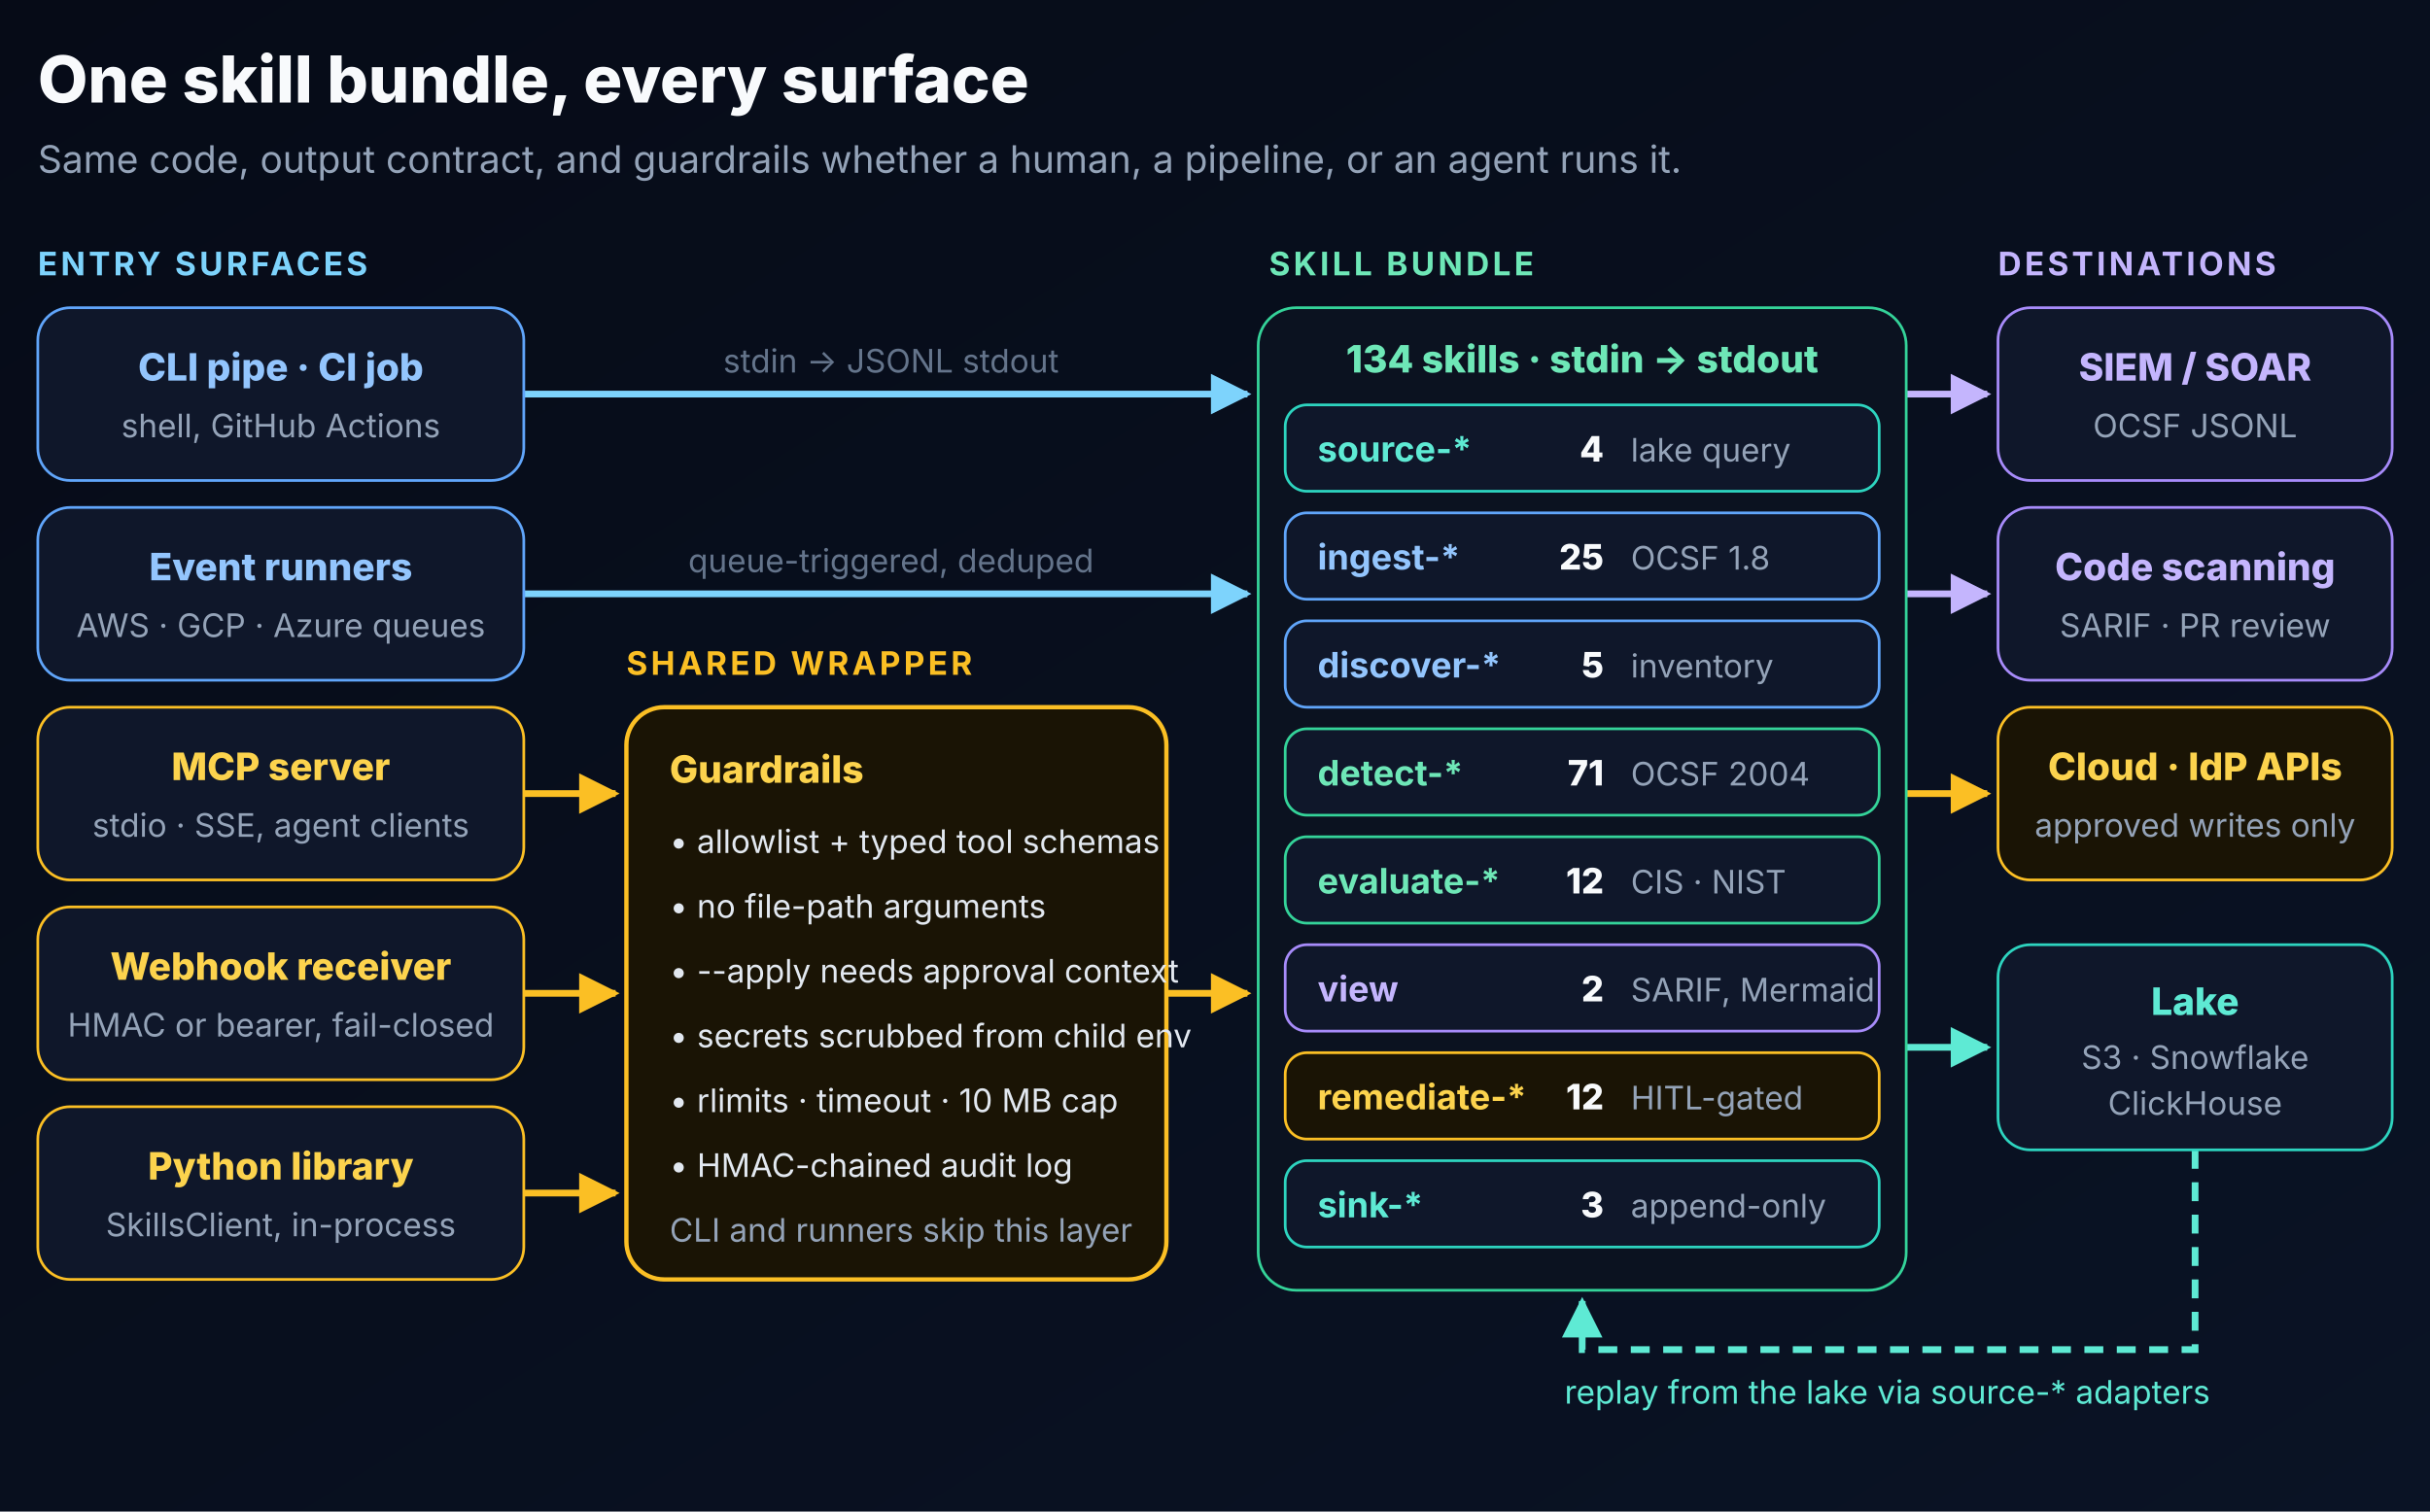
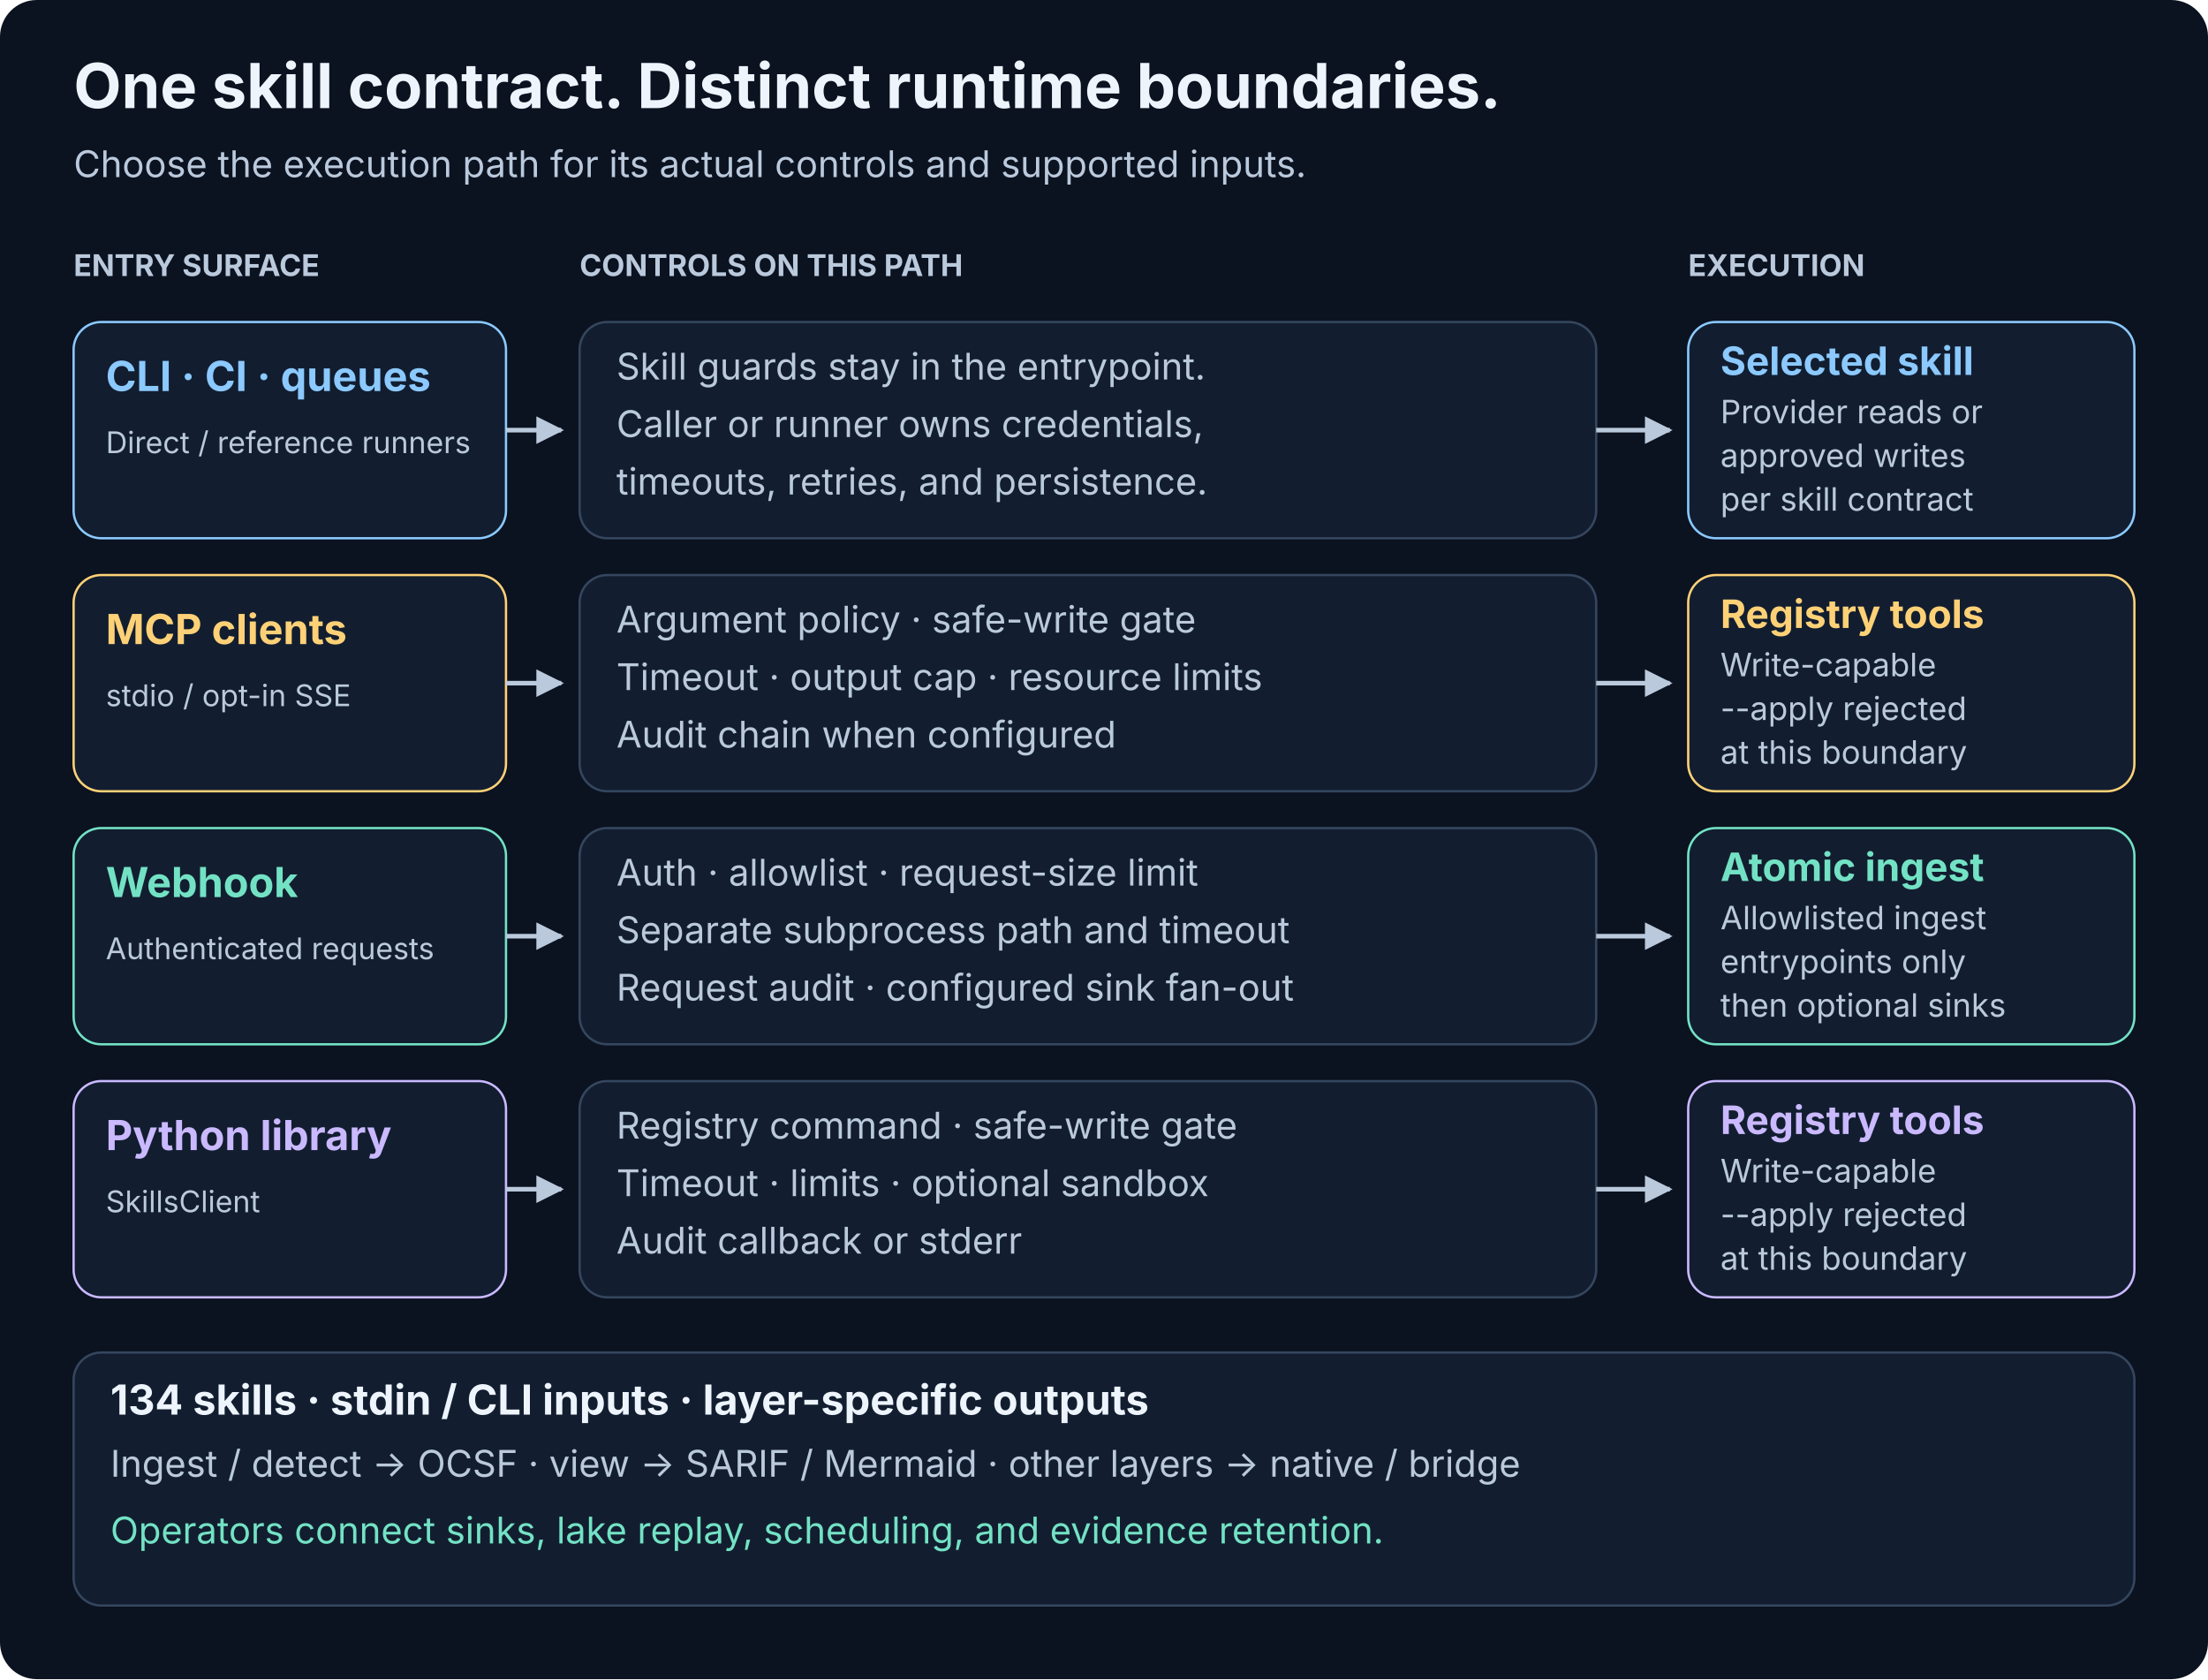
- <svg xmlns="http://www.w3.org/2000/svg" width="900" height="560" viewBox="0 0 900 560" role="img" aria-labelledby="rt-title rt-desc">
+ <svg xmlns="http://www.w3.org/2000/svg" width="960" height="730" viewBox="0 0 960 730" role="img" aria-labelledby="title desc">
  <defs>
-     <linearGradient id="rt-bg" x1="0" y1="0" x2="1" y2="1">
-       <stop offset="0%" stop-color="#060b17" />
-       <stop offset="100%" stop-color="#0a1325" />
-     </linearGradient>
-     <marker id="rt-blue" viewBox="0 0 10 10" refX="9" refY="5" markerWidth="6" markerHeight="6" orient="auto">
-       <path d="M0 0L10 5L0 10z" fill="#7dd3fc" />
-     </marker>
-     <marker id="rt-amber" viewBox="0 0 10 10" refX="9" refY="5" markerWidth="6" markerHeight="6" orient="auto">
-       <path d="M0 0L10 5L0 10z" fill="#fbbf24" />
-     </marker>
-     <marker id="rt-teal" viewBox="0 0 10 10" refX="9" refY="5" markerWidth="6" markerHeight="6" orient="auto">
-       <path d="M0 0L10 5L0 10z" fill="#5eead4" />
-     </marker>
-     <marker id="rt-violet" viewBox="0 0 10 10" refX="9" refY="5" markerWidth="6" markerHeight="6" orient="auto">
-       <path d="M0 0L10 5L0 10z" fill="#c4b5fd" />
+     <marker id="arrow" viewBox="0 0 10 10" refX="9" refY="5" markerWidth="6" markerHeight="6" orient="auto-start-reverse">
+       <path d="M0 0L10 5L0 10z" fill="#bac9dc" />
    </marker>
  </defs>
-   <rect width="900" height="560" fill="url(#rt-bg)" />
-   <g font-family="Inter, Segoe UI, ui-sans-serif, Arial, sans-serif">
-     <text x="14" y="38" font-size="24" font-weight="800" fill="#f8fafc">One skill bundle, every surface</text>
-     <text x="14" y="64" font-size="14" fill="#94a3b8">Same code, output contract, and guardrails whether a human, a pipeline, or an agent runs it.</text>
-     <g font-size="12" font-weight="700" letter-spacing="1.2">
-       <text x="14" y="102" fill="#7dd3fc">ENTRY SURFACES</text>
-       <text x="232" y="250" fill="#fbbf24">SHARED WRAPPER</text>
-       <text x="470" y="102" fill="#6ee7b7">SKILL BUNDLE</text>
-       <text x="740" y="102" fill="#c4b5fd">DESTINATIONS</text>
-     </g>
-     <path d="M194 146H462" stroke="#7dd3fc" stroke-width="2.5" marker-end="url(#rt-blue)" />
-     <path d="M194 220H462" stroke="#7dd3fc" stroke-width="2.5" marker-end="url(#rt-blue)" />
-     <text x="330" y="138" font-size="12" fill="#64748b" text-anchor="middle">stdin → JSONL stdout</text>
-     <text x="330" y="212" font-size="12" fill="#64748b" text-anchor="middle">queue-triggered, deduped</text>
-     <path d="M194 294H228" stroke="#fbbf24" stroke-width="2.5" marker-end="url(#rt-amber)" />
-     <path d="M194 368H228" stroke="#fbbf24" stroke-width="2.5" marker-end="url(#rt-amber)" />
-     <path d="M194 442H228" stroke="#fbbf24" stroke-width="2.5" marker-end="url(#rt-amber)" />
-     <path d="M432 368H462" stroke="#fbbf24" stroke-width="2.5" marker-end="url(#rt-amber)" />
-     <path d="M706 146H736" stroke="#c4b5fd" stroke-width="2.5" marker-end="url(#rt-violet)" />
-     <path d="M706 220H736" stroke="#c4b5fd" stroke-width="2.5" marker-end="url(#rt-violet)" />
-     <path d="M706 294H736" stroke="#fbbf24" stroke-width="2.5" marker-end="url(#rt-amber)" />
-     <path d="M706 388H736" stroke="#5eead4" stroke-width="2.5" marker-end="url(#rt-teal)" />
-     <path d="M813 426V500H586V482" fill="none" stroke="#5eead4" stroke-width="2.5" stroke-dasharray="7 5" marker-end="url(#rt-teal)" />
-     <text x="699" y="520" font-size="12" fill="#5eead4" text-anchor="middle">replay from the lake via source-* adapters</text>
-     <g text-anchor="middle">
-       <rect x="14" y="114" width="180" height="64" rx="12" fill="#0f172a" stroke="#60a5fa" />
-       <text x="104" y="141" font-size="14" font-weight="800" fill="#93c5fd">CLI pipe · CI job</text>
-       <text x="104" y="162" font-size="12" fill="#94a3b8">shell, GitHub Actions</text>
-       <rect x="14" y="188" width="180" height="64" rx="12" fill="#0f172a" stroke="#60a5fa" />
-       <text x="104" y="215" font-size="14" font-weight="800" fill="#93c5fd">Event runners</text>
-       <text x="104" y="236" font-size="12" fill="#94a3b8">AWS · GCP · Azure queues</text>
-       <rect x="14" y="262" width="180" height="64" rx="12" fill="#0f172a" stroke="#fbbf24" />
-       <text x="104" y="289" font-size="14" font-weight="800" fill="#fcd34d">MCP server</text>
-       <text x="104" y="310" font-size="12" fill="#94a3b8">stdio · SSE, agent clients</text>
-       <rect x="14" y="336" width="180" height="64" rx="12" fill="#0f172a" stroke="#fbbf24" />
-       <text x="104" y="363" font-size="14" font-weight="800" fill="#fcd34d">Webhook receiver</text>
-       <text x="104" y="384" font-size="12" fill="#94a3b8">HMAC or bearer, fail-closed</text>
-       <rect x="14" y="410" width="180" height="64" rx="12" fill="#0f172a" stroke="#fbbf24" />
-       <text x="104" y="437" font-size="14" font-weight="800" fill="#fcd34d">Python library</text>
-       <text x="104" y="458" font-size="12" fill="#94a3b8">SkillsClient, in-process</text>
-     </g>
-     <rect x="232" y="262" width="200" height="212" rx="14" fill="#1a1405" stroke="#fbbf24" stroke-width="1.6" />
-     <g font-size="12" fill="#e2e8f0">
-       <text x="248" y="290" font-size="14" font-weight="800" fill="#fcd34d">Guardrails</text>
-       <text x="248" y="316">• allowlist + typed tool schemas</text>
-       <text x="248" y="340">• no file-path arguments</text>
-       <text x="248" y="364">• --apply needs approval context</text>
-       <text x="248" y="388">• secrets scrubbed from child env</text>
-       <text x="248" y="412">• rlimits · timeout · 10 MB cap</text>
-       <text x="248" y="436">• HMAC-chained audit log</text>
-       <text x="248" y="460" fill="#94a3b8">CLI and runners skip this layer</text>
-     </g>
-     <rect x="466" y="114" width="240" height="364" rx="14" fill="#0b1220" stroke="#34d399" />
-     <text x="586" y="138" font-size="14" font-weight="800" fill="#6ee7b7" text-anchor="middle">134 skills · stdin → stdout</text>
-     <g font-size="13">
-       <rect x="476" y="150" width="220" height="32" rx="8" fill="#0f172a" stroke="#2dd4bf" />
-       <text x="488" y="171" font-weight="700" fill="#5eead4">source-*</text>
-       <text x="604" y="171" font-size="12" fill="#94a3b8">lake query</text>
-       <text x="594" y="171" font-weight="800" fill="#f8fafc" text-anchor="end">4</text>
-       <rect x="476" y="190" width="220" height="32" rx="8" fill="#0f172a" stroke="#60a5fa" />
-       <text x="488" y="211" font-weight="700" fill="#93c5fd">ingest-*</text>
-       <text x="604" y="211" font-size="12" fill="#94a3b8">OCSF 1.8</text>
-       <text x="594" y="211" font-weight="800" fill="#f8fafc" text-anchor="end">25</text>
-       <rect x="476" y="230" width="220" height="32" rx="8" fill="#0f172a" stroke="#60a5fa" />
-       <text x="488" y="251" font-weight="700" fill="#93c5fd">discover-*</text>
-       <text x="604" y="251" font-size="12" fill="#94a3b8">inventory</text>
-       <text x="594" y="251" font-weight="800" fill="#f8fafc" text-anchor="end">5</text>
-       <rect x="476" y="270" width="220" height="32" rx="8" fill="#0f172a" stroke="#34d399" />
-       <text x="488" y="291" font-weight="700" fill="#6ee7b7">detect-*</text>
-       <text x="604" y="291" font-size="12" fill="#94a3b8">OCSF 2004</text>
-       <text x="594" y="291" font-weight="800" fill="#f8fafc" text-anchor="end">71</text>
-       <rect x="476" y="310" width="220" height="32" rx="8" fill="#0f172a" stroke="#34d399" />
-       <text x="488" y="331" font-weight="700" fill="#6ee7b7">evaluate-*</text>
-       <text x="604" y="331" font-size="12" fill="#94a3b8">CIS · NIST</text>
-       <text x="594" y="331" font-weight="800" fill="#f8fafc" text-anchor="end">12</text>
-       <rect x="476" y="350" width="220" height="32" rx="8" fill="#0f172a" stroke="#a78bfa" />
-       <text x="488" y="371" font-weight="700" fill="#c4b5fd">view</text>
-       <text x="604" y="371" font-size="12" fill="#94a3b8">SARIF, Mermaid</text>
-       <text x="594" y="371" font-weight="800" fill="#f8fafc" text-anchor="end">2</text>
-       <rect x="476" y="390" width="220" height="32" rx="8" fill="#1a1405" stroke="#fbbf24" />
-       <text x="488" y="411" font-weight="700" fill="#fcd34d">remediate-*</text>
-       <text x="604" y="411" font-size="12" fill="#94a3b8">HITL-gated</text>
-       <text x="594" y="411" font-weight="800" fill="#f8fafc" text-anchor="end">12</text>
-       <rect x="476" y="430" width="220" height="32" rx="8" fill="#0f172a" stroke="#2dd4bf" />
-       <text x="488" y="451" font-weight="700" fill="#5eead4">sink-*</text>
-       <text x="604" y="451" font-size="12" fill="#94a3b8">append-only</text>
-       <text x="594" y="451" font-weight="800" fill="#f8fafc" text-anchor="end">3</text>
-     </g>
-     <g text-anchor="middle">
-       <rect x="740" y="114" width="146" height="64" rx="12" fill="#0f172a" stroke="#a78bfa" />
-       <text x="813" y="141" font-size="14" font-weight="800" fill="#c4b5fd">SIEM / SOAR</text>
-       <text x="813" y="162" font-size="12" fill="#94a3b8">OCSF JSONL</text>
-       <rect x="740" y="188" width="146" height="64" rx="12" fill="#0f172a" stroke="#a78bfa" />
-       <text x="813" y="215" font-size="14" font-weight="800" fill="#c4b5fd">Code scanning</text>
-       <text x="813" y="236" font-size="12" fill="#94a3b8">SARIF · PR review</text>
-       <rect x="740" y="262" width="146" height="64" rx="12" fill="#1a1405" stroke="#fbbf24" />
-       <text x="813" y="289" font-size="14" font-weight="800" fill="#fcd34d">Cloud · IdP APIs</text>
-       <text x="813" y="310" font-size="12" fill="#94a3b8">approved writes only</text>
-       <rect x="740" y="350" width="146" height="76" rx="12" fill="#0f172a" stroke="#2dd4bf" />
-       <text x="813" y="376" font-size="14" font-weight="800" fill="#5eead4">Lake</text>
-       <text x="813" y="396" font-size="12" fill="#94a3b8">S3 · Snowflake</text>
-       <text x="813" y="413" font-size="12" fill="#94a3b8">ClickHouse</text>
-     </g>
+   <rect width="960" height="730" rx="16" fill="#0b1220" />
+   <g font-family="Inter, Segoe UI, Arial, sans-serif">
+     <text x="32" y="47" font-size="27" font-weight="700" fill="#edf4fc">One skill contract. Distinct runtime boundaries.</text>
+     <text x="32" y="77" font-size="16" font-weight="400" fill="#bac9dc">Choose the execution path for its actual controls and supported inputs.</text>
+     <text x="32" y="120" font-size="13" font-weight="700" fill="#bac9dc">ENTRY SURFACE</text>
+     <text x="252" y="120" font-size="13" font-weight="700" fill="#bac9dc">CONTROLS ON THIS PATH</text>
+     <text x="734" y="120" font-size="13" font-weight="700" fill="#bac9dc">EXECUTION</text>
+     <rect x="32" y="140" width="188" height="94" rx="12" fill="#121e30" stroke="#8bc9ff" />
+     <text x="46" y="170" font-size="18" font-weight="700" fill="#8bc9ff">CLI · CI · queues</text>
+     <text x="46" y="197" font-size="13" font-weight="400" fill="#bac9dc">Direct / reference runners</text>
+     <path d="M220 187H244" fill="none" stroke="#bac9dc" stroke-width="2" marker-end="url(#arrow)" />
+     <rect x="252" y="140" width="442" height="94" rx="12" fill="#121e30" stroke="#35465e" />
+     <text x="268" y="165" font-size="16" font-weight="400" fill="#bac9dc">Skill guards stay in the entrypoint.</text>
+     <text x="268" y="190" font-size="16" font-weight="400" fill="#bac9dc">Caller or runner owns credentials,</text>
+     <text x="268" y="215" font-size="16" font-weight="400" fill="#bac9dc">timeouts, retries, and persistence.</text>
+     <path d="M694 187H726" fill="none" stroke="#bac9dc" stroke-width="2" marker-end="url(#arrow)" />
+     <rect x="734" y="140" width="194" height="94" rx="12" fill="#121e30" stroke="#8bc9ff" />
+     <text x="748" y="163" font-size="17" font-weight="700" fill="#8bc9ff">Selected skill</text>
+     <text x="748" y="184" font-size="14" font-weight="400" fill="#bac9dc">Provider reads or</text>
+     <text x="748" y="203" font-size="14" font-weight="400" fill="#bac9dc">approved writes</text>
+     <text x="748" y="222" font-size="14" font-weight="400" fill="#bac9dc">per skill contract</text>
+     <rect x="32" y="250" width="188" height="94" rx="12" fill="#121e30" stroke="#ffd177" />
+     <text x="46" y="280" font-size="18" font-weight="700" fill="#ffd177">MCP clients</text>
+     <text x="46" y="307" font-size="13" font-weight="400" fill="#bac9dc">stdio / opt-in SSE</text>
+     <path d="M220 297H244" fill="none" stroke="#bac9dc" stroke-width="2" marker-end="url(#arrow)" />
+     <rect x="252" y="250" width="442" height="94" rx="12" fill="#121e30" stroke="#35465e" />
+     <text x="268" y="275" font-size="16" font-weight="400" fill="#bac9dc">Argument policy · safe-write gate</text>
+     <text x="268" y="300" font-size="16" font-weight="400" fill="#bac9dc">Timeout · output cap · resource limits</text>
+     <text x="268" y="325" font-size="16" font-weight="400" fill="#bac9dc">Audit chain when configured</text>
+     <path d="M694 297H726" fill="none" stroke="#bac9dc" stroke-width="2" marker-end="url(#arrow)" />
+     <rect x="734" y="250" width="194" height="94" rx="12" fill="#121e30" stroke="#ffd177" />
+     <text x="748" y="273" font-size="17" font-weight="700" fill="#ffd177">Registry tools</text>
+     <text x="748" y="294" font-size="14" font-weight="400" fill="#bac9dc">Write-capable</text>
+     <text x="748" y="313" font-size="14" font-weight="400" fill="#bac9dc">--apply rejected</text>
+     <text x="748" y="332" font-size="14" font-weight="400" fill="#bac9dc">at this boundary</text>
+     <rect x="32" y="360" width="188" height="94" rx="12" fill="#121e30" stroke="#73e2c4" />
+     <text x="46" y="390" font-size="18" font-weight="700" fill="#73e2c4">Webhook</text>
+     <text x="46" y="417" font-size="13" font-weight="400" fill="#bac9dc">Authenticated requests</text>
+     <path d="M220 407H244" fill="none" stroke="#bac9dc" stroke-width="2" marker-end="url(#arrow)" />
+     <rect x="252" y="360" width="442" height="94" rx="12" fill="#121e30" stroke="#35465e" />
+     <text x="268" y="385" font-size="16" font-weight="400" fill="#bac9dc">Auth · allowlist · request-size limit</text>
+     <text x="268" y="410" font-size="16" font-weight="400" fill="#bac9dc">Separate subprocess path and timeout</text>
+     <text x="268" y="435" font-size="16" font-weight="400" fill="#bac9dc">Request audit · configured sink fan-out</text>
+     <path d="M694 407H726" fill="none" stroke="#bac9dc" stroke-width="2" marker-end="url(#arrow)" />
+     <rect x="734" y="360" width="194" height="94" rx="12" fill="#121e30" stroke="#73e2c4" />
+     <text x="748" y="383" font-size="17" font-weight="700" fill="#73e2c4">Atomic ingest</text>
+     <text x="748" y="404" font-size="14" font-weight="400" fill="#bac9dc">Allowlisted ingest</text>
+     <text x="748" y="423" font-size="14" font-weight="400" fill="#bac9dc">entrypoints only</text>
+     <text x="748" y="442" font-size="14" font-weight="400" fill="#bac9dc">then optional sinks</text>
+     <rect x="32" y="470" width="188" height="94" rx="12" fill="#121e30" stroke="#cab9ff" />
+     <text x="46" y="500" font-size="18" font-weight="700" fill="#cab9ff">Python library</text>
+     <text x="46" y="527" font-size="13" font-weight="400" fill="#bac9dc">SkillsClient</text>
+     <path d="M220 517H244" fill="none" stroke="#bac9dc" stroke-width="2" marker-end="url(#arrow)" />
+     <rect x="252" y="470" width="442" height="94" rx="12" fill="#121e30" stroke="#35465e" />
+     <text x="268" y="495" font-size="16" font-weight="400" fill="#bac9dc">Registry command · safe-write gate</text>
+     <text x="268" y="520" font-size="16" font-weight="400" fill="#bac9dc">Timeout · limits · optional sandbox</text>
+     <text x="268" y="545" font-size="16" font-weight="400" fill="#bac9dc">Audit callback or stderr</text>
+     <path d="M694 517H726" fill="none" stroke="#bac9dc" stroke-width="2" marker-end="url(#arrow)" />
+     <rect x="734" y="470" width="194" height="94" rx="12" fill="#121e30" stroke="#cab9ff" />
+     <text x="748" y="493" font-size="17" font-weight="700" fill="#cab9ff">Registry tools</text>
+     <text x="748" y="514" font-size="14" font-weight="400" fill="#bac9dc">Write-capable</text>
+     <text x="748" y="533" font-size="14" font-weight="400" fill="#bac9dc">--apply rejected</text>
+     <text x="748" y="552" font-size="14" font-weight="400" fill="#bac9dc">at this boundary</text>
+     <rect x="32" y="588" width="896" height="110" rx="12" fill="#121e30" stroke="#35465e" />
+     <text x="48" y="615" font-size="18" font-weight="700" fill="#edf4fc">134 skills · stdin / CLI inputs · layer-specific outputs</text>
+     <text x="48" y="642" font-size="16" font-weight="400" fill="#bac9dc">Ingest / detect → OCSF   ·   view → SARIF / Mermaid   ·   other layers → native / bridge</text>
+     <text x="48" y="671" font-size="16" font-weight="400" fill="#73e2c4">Operators connect sinks, lake replay, scheduling, and evidence retention.</text>
  </g>
</svg>
